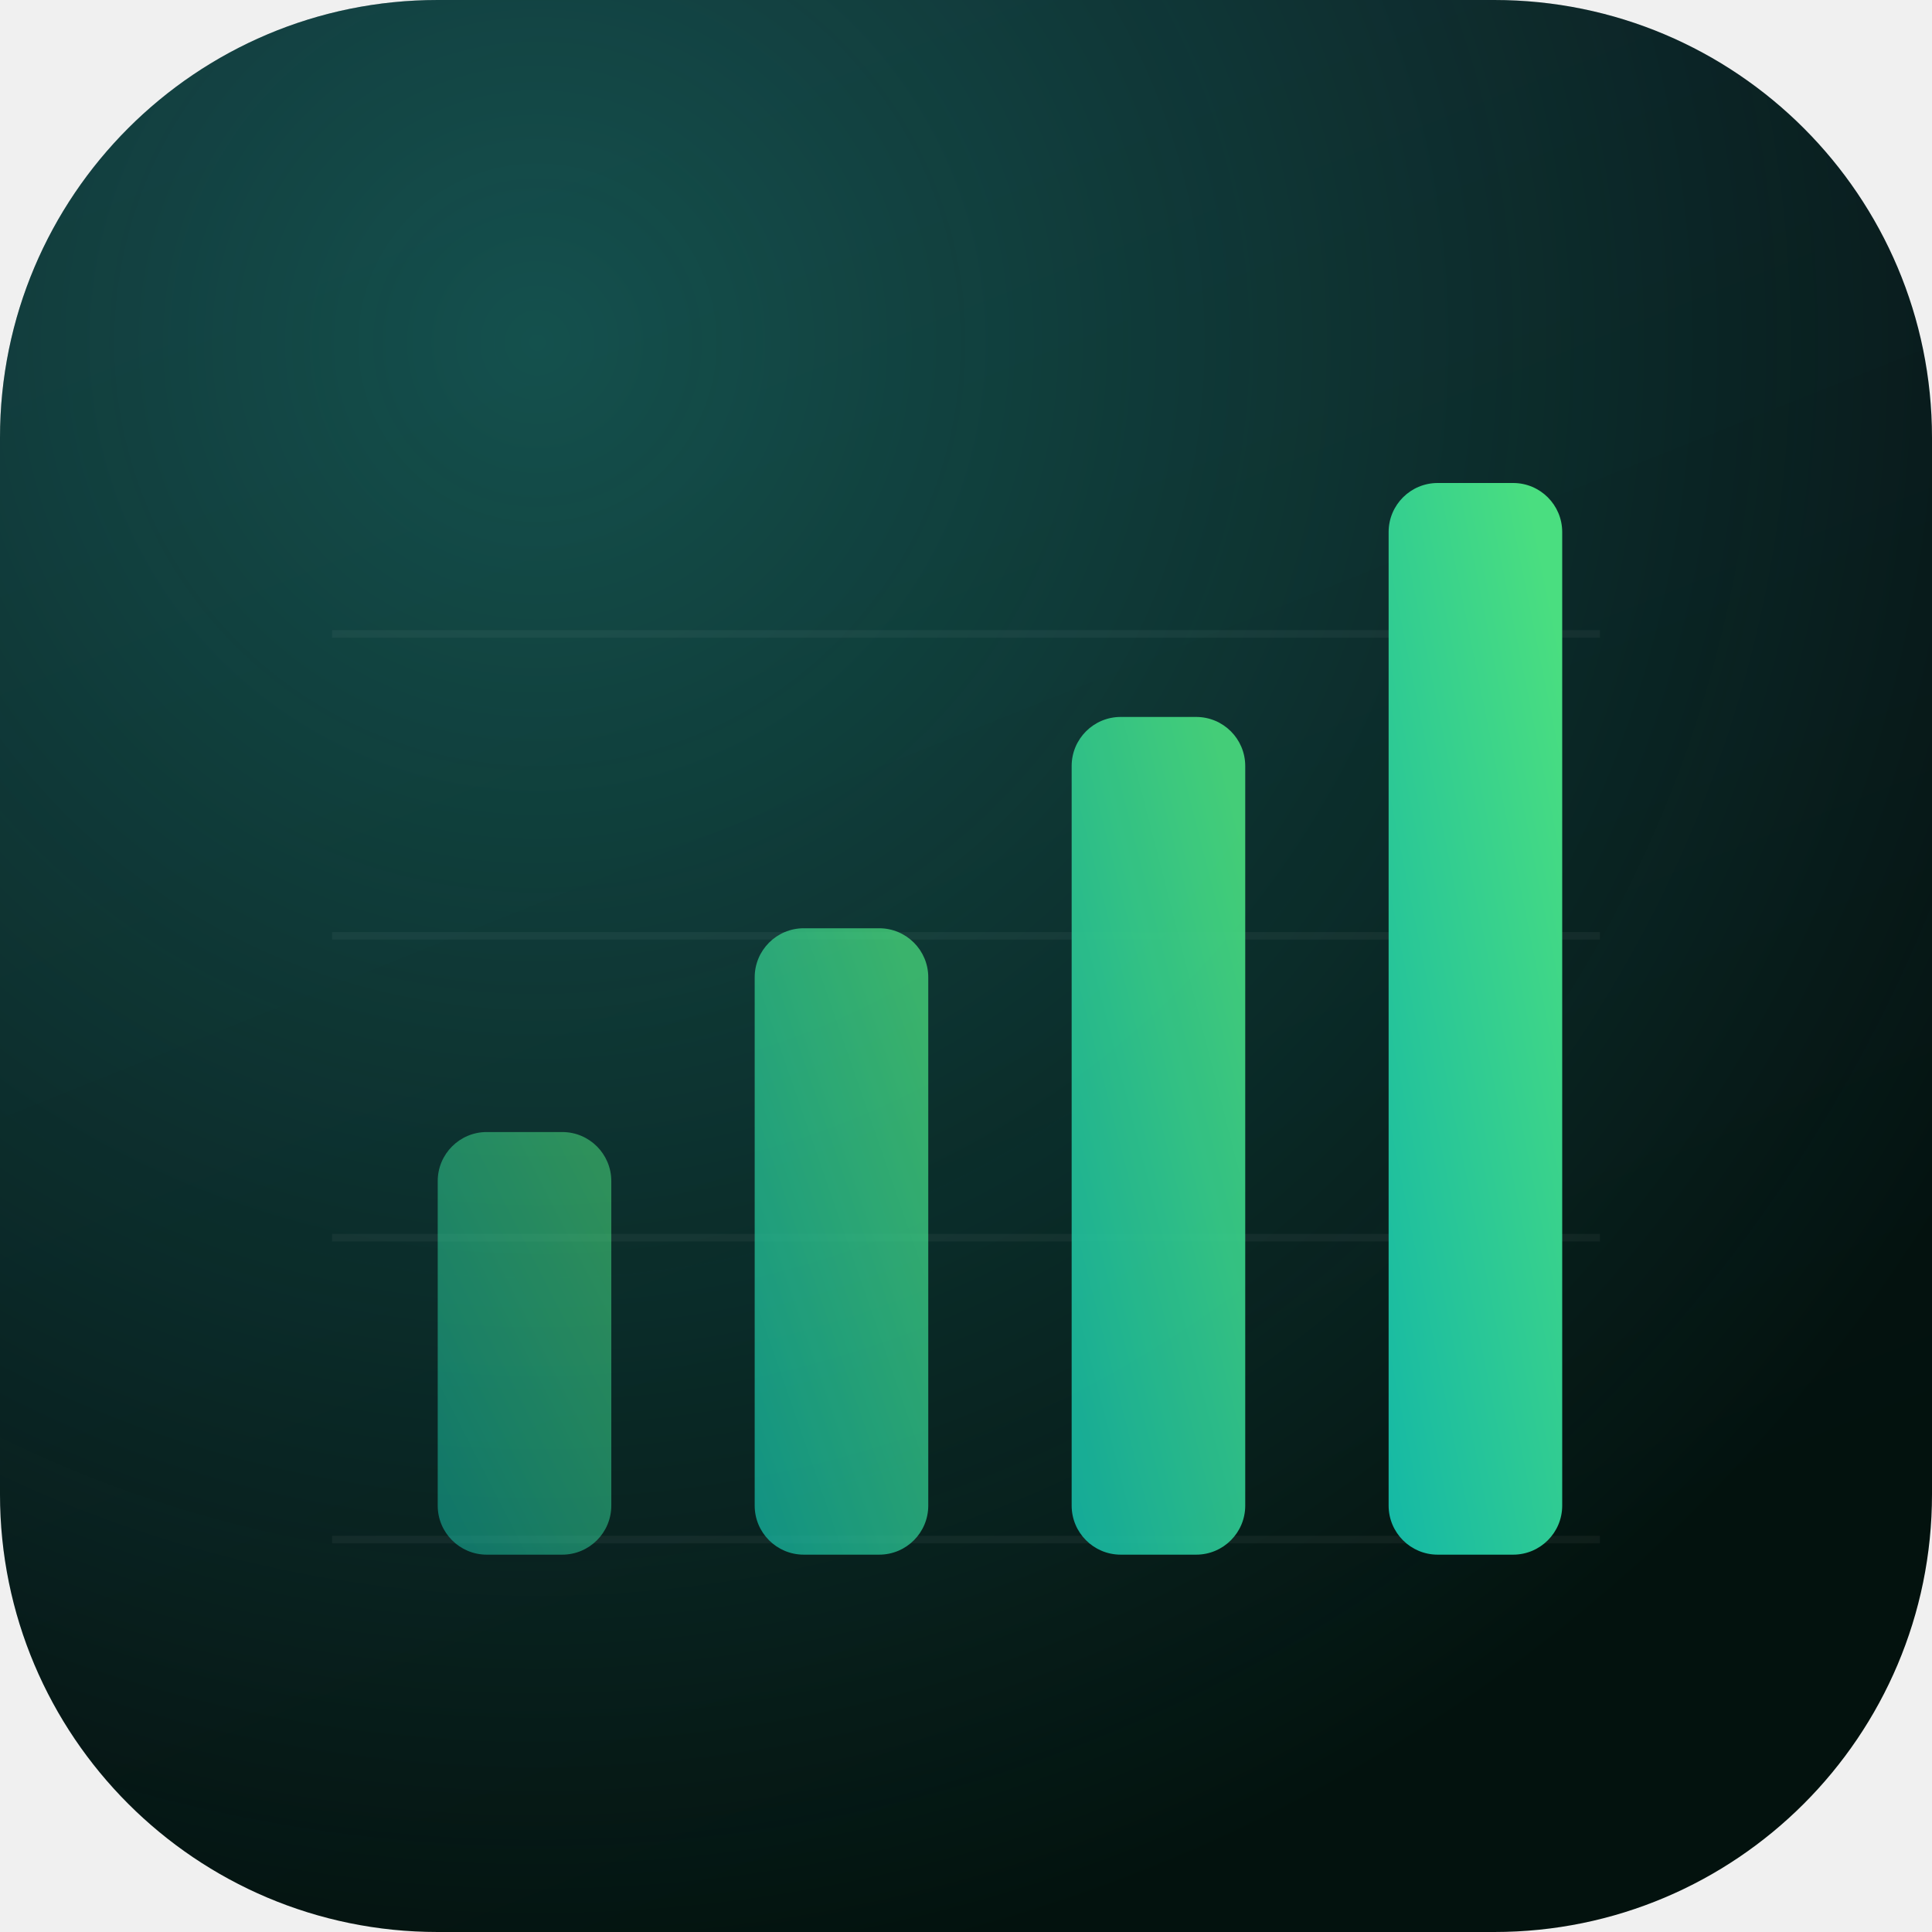
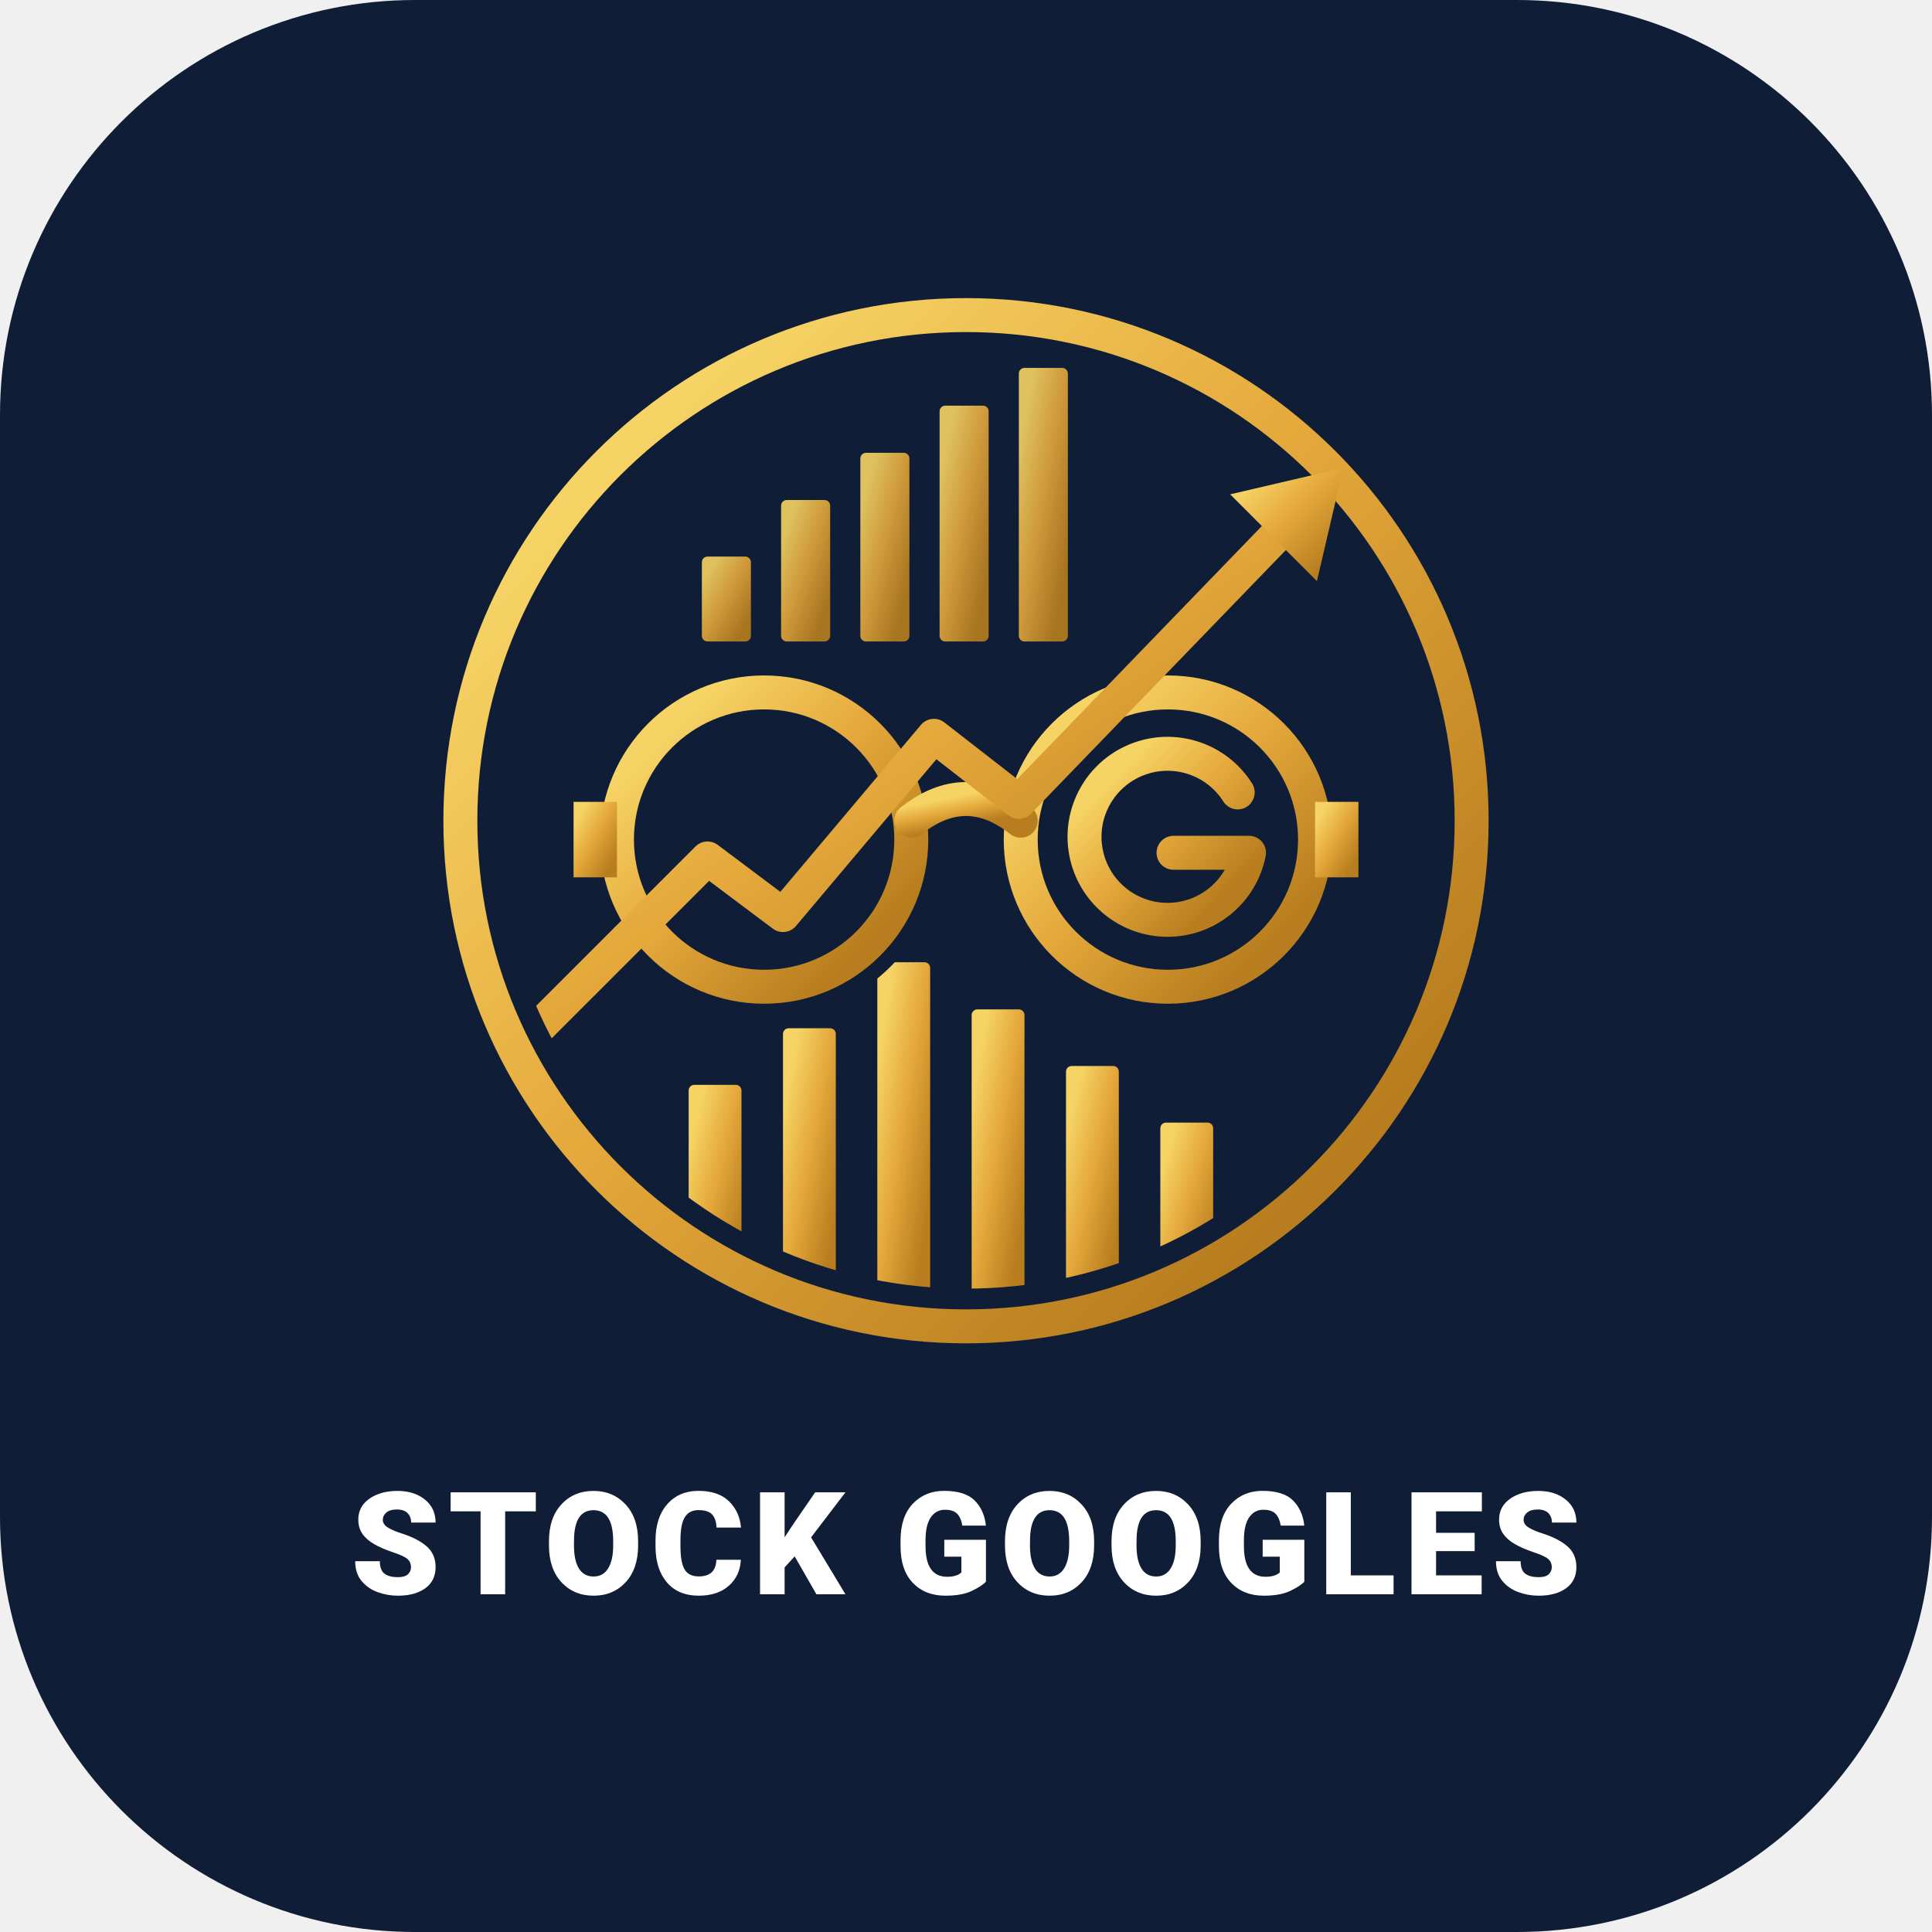
- <svg xmlns="http://www.w3.org/2000/svg" viewBox="0 0 512 512" width="512" height="512">
+ <svg xmlns="http://www.w3.org/2000/svg" viewBox="0 0 1024 1024" width="1024" height="1024">
  <defs>
-     <linearGradient id="bg" x1="0" y1="0" x2="0.4" y2="1">
-       <stop offset="0" stop-color="#0b131b" />
-       <stop offset="1" stop-color="#03120e" />
+     <linearGradient id="goldGrad" x1="15%" y1="15%" x2="85%" y2="85%">
+       <stop offset="0%" stop-color="#F6D365" />
+       <stop offset="45%" stop-color="#E5A93C" />
+       <stop offset="100%" stop-color="#B87D1E" />
    </linearGradient>
-     <linearGradient id="bars" x1="0" y1="1" x2="0.8" y2="0">
-       <stop offset="0" stop-color="#14b8a6" />
-       <stop offset="1" stop-color="#4ade80" />
-     </linearGradient>
-     <radialGradient id="glow" cx="0.28" cy="0.18" r="0.85">
-       <stop stop-color="#2dd4bf" stop-opacity="0.32" />
-       <stop offset="1" stop-color="#2dd4bf" stop-opacity="0" />
-     </radialGradient>
+     <clipPath id="emblemClip">
+       <circle cx="512" cy="435" r="248" />
+     </clipPath>
  </defs>
-   <rect width="512" height="512" rx="116" fill="url(#bg)" />
-   <rect width="512" height="512" rx="116" fill="url(#glow)" />
-   <g stroke="#ffffff" stroke-opacity="0.045" stroke-width="2">
-     <path d="M88 168H424M88 248H424M88 328H424M88 408H424" />
+   <rect width="1024" height="1024" rx="220" fill="#0F1E36" />
+   <circle cx="512" cy="435" r="268" fill="none" stroke="url(#goldGrad)" stroke-width="18" />
+   <g clip-path="url(#emblemClip)">
+     <g fill="url(#goldGrad)" opacity="0.9">
+       <rect x="372" y="295" width="26" height="45" rx="3" />
+       <rect x="414" y="265" width="26" height="75" rx="3" />
+       <rect x="456" y="240" width="26" height="100" rx="3" />
+       <rect x="498" y="215" width="26" height="125" rx="3" />
+       <rect x="540" y="195" width="26" height="145" rx="3" />
+     </g>
+     <g fill="url(#goldGrad)">
+       <rect x="365" y="575" width="28" height="115" rx="3" />
+       <rect x="415" y="545" width="28" height="145" rx="3" />
+       <rect x="465" y="510" width="28" height="180" rx="3" />
+       <rect x="515" y="535" width="28" height="155" rx="3" />
+       <rect x="565" y="565" width="28" height="125" rx="3" />
+       <rect x="615" y="595" width="28" height="95" rx="3" />
+     </g>
+     <g stroke="#0F1E36" stroke-width="34" stroke-linecap="round" stroke-linejoin="round" fill="none">
+       <circle cx="405" cy="445" r="78" />
+       <circle cx="619" cy="445" r="78" />
+       <path d="M 483 435 Q 512 412 541 435" />
+       <polyline points="265,565 375,455 415,485 495,390 540,425 685,275" />
+     </g>
+     <g stroke="url(#goldGrad)" stroke-width="18" stroke-linecap="round" stroke-linejoin="round" fill="none">
+       <circle cx="405" cy="445" r="78" />
+       <circle cx="619" cy="445" r="78" />
+       <path d="M 483 435 Q 512 412 541 435" />
+       <path d="M 304 425 L 327 425 L 327 465 L 304 465 Z" fill="url(#goldGrad)" stroke="none" />
+       <path d="M 697 425 L 720 425 L 720 465 L 697 465 Z" fill="url(#goldGrad)" stroke="none" />
+     </g>
+     <path d="M 656 420 A 44 44 0 1 0 662 452 L 622 452" fill="none" stroke="url(#goldGrad)" stroke-width="18" stroke-linecap="round" stroke-linejoin="round" />
+     <polyline points="265,565 375,455 415,485 495,390 540,425 685,275" fill="none" stroke="url(#goldGrad)" stroke-width="18" stroke-linecap="round" stroke-linejoin="round" />
  </g>
-   <g fill="url(#bars)">
-     <rect x="116" y="300" width="46" height="112" rx="13" opacity="0.55" />
-     <rect x="200" y="246" width="46" height="166" rx="13" opacity="0.74" />
-     <rect x="284" y="190" width="46" height="222" rx="13" opacity="0.9" />
-     <rect x="368" y="128" width="46" height="284" rx="13" />
-   </g>
-   <g stroke="url(#bars)" stroke-width="9" stroke-linecap="round" opacity="0.95">
-     <path d="M139 276v36" />
-     <path d="M223 222v36" />
-     <path d="M307 166v36" />
-     <path d="M391 102v38" />
-   </g>
+   <polygon points="712,248 652,262 698,308" fill="url(#goldGrad)" />
+   <text x="512" y="845" font-family="-apple-system, BlinkMacSystemFont, 'Segoe UI', Roboto, Helvetica, Arial, sans-serif" font-size="76" font-weight="800" letter-spacing="4" fill="#FFFFFF" text-anchor="middle">STOCK GOOGLES</text>
</svg>
